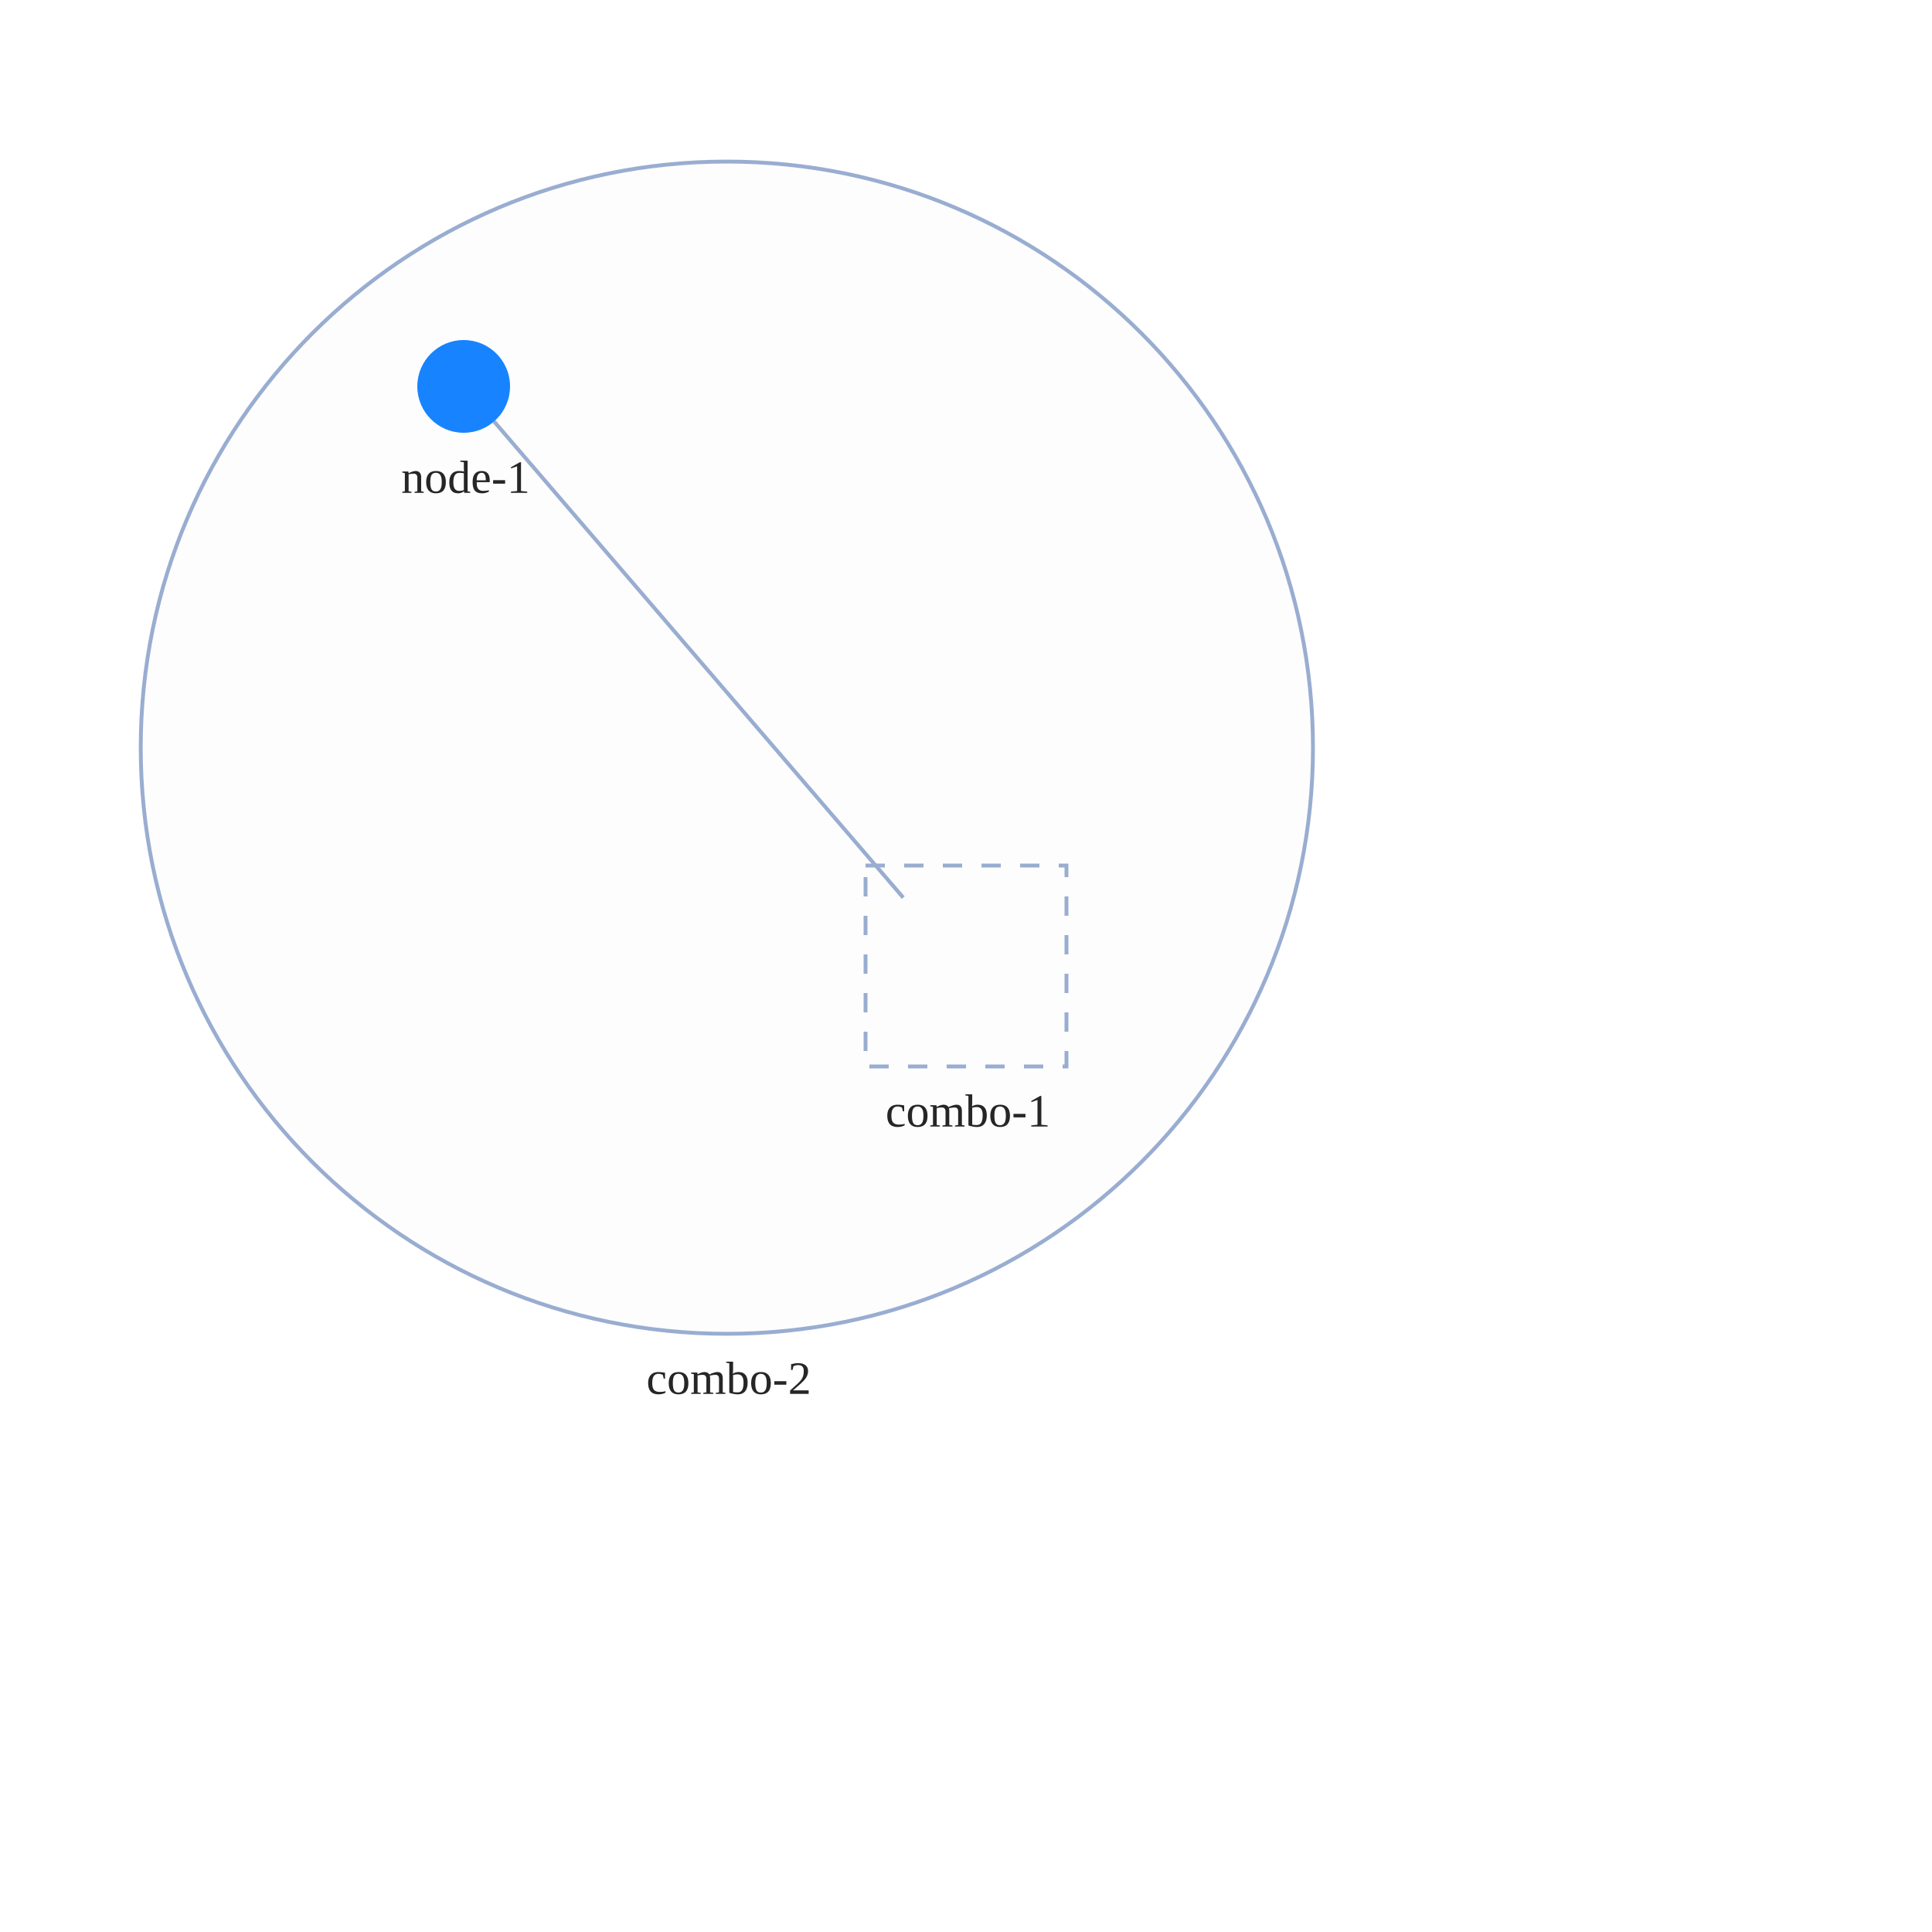
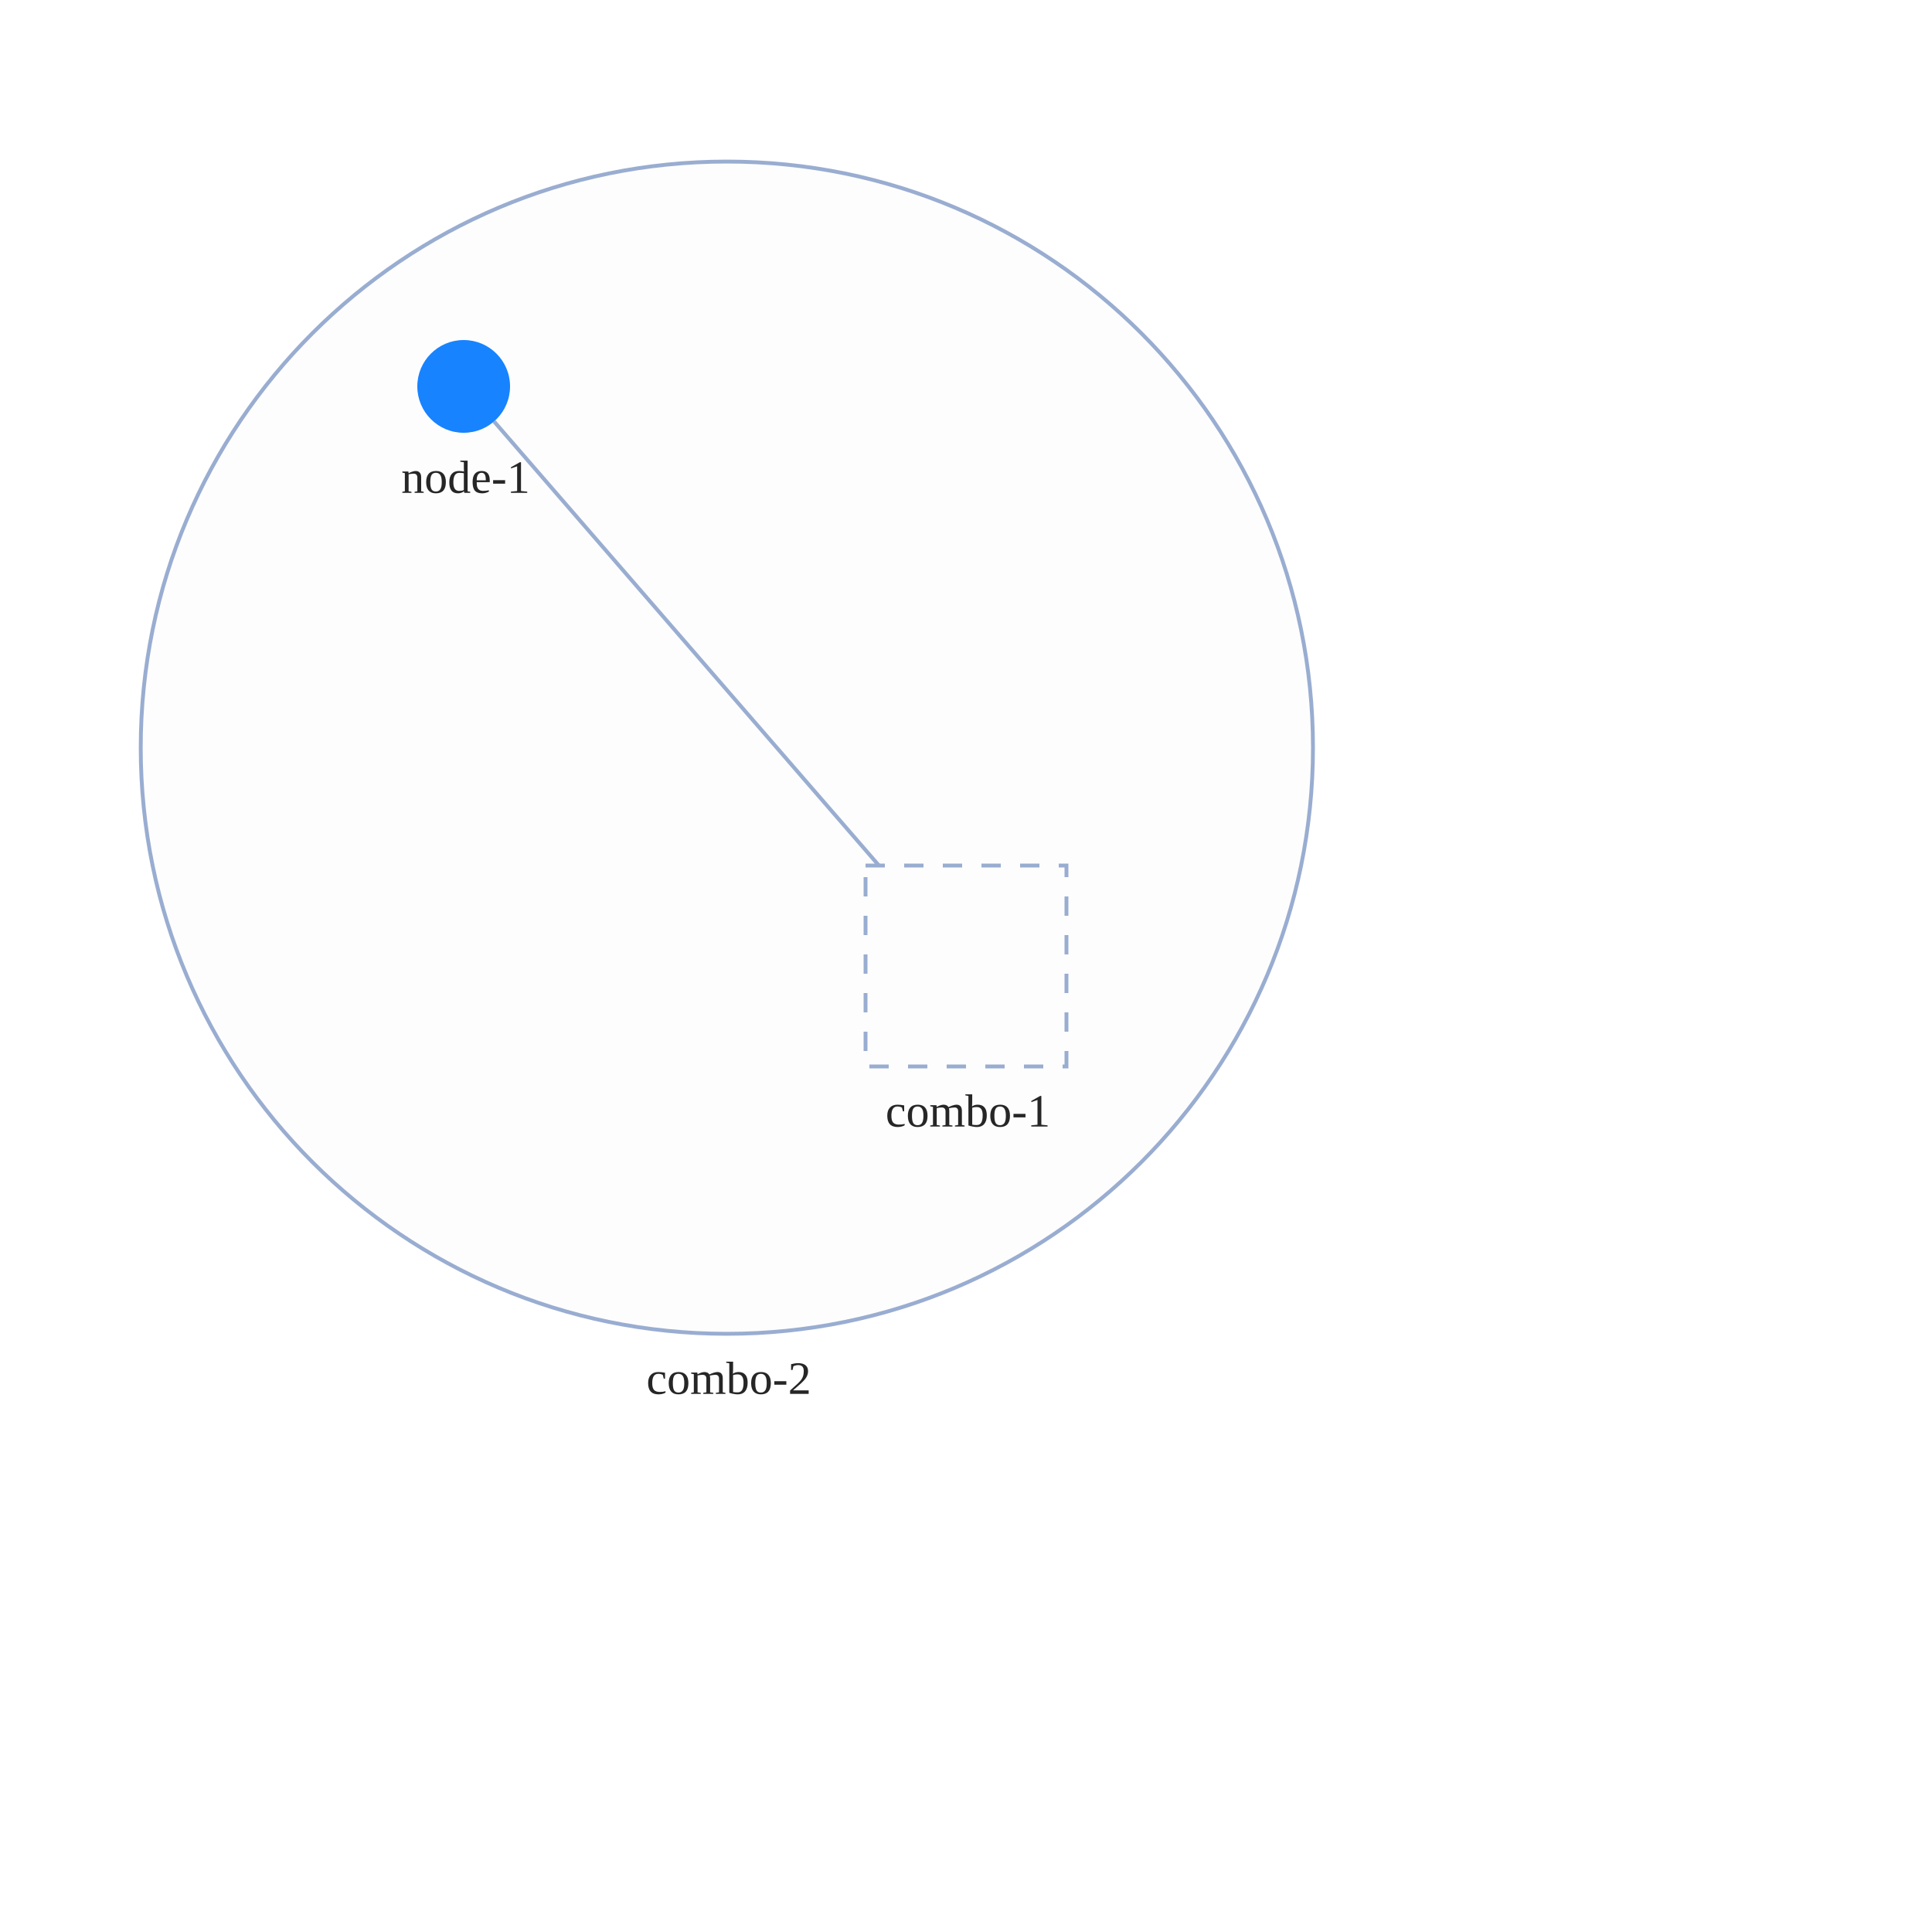
<svg xmlns="http://www.w3.org/2000/svg" width="500" height="500" style="background: transparent; position: absolute; outline: none;" color-interpolation-filters="sRGB" tabindex="1">
  <defs />
  <g>
    <g fill="none">
      <g fill="none">
        <g fill="none" x="188.11" y="193.5" transform="matrix(1,0,0,1,188.11,193.5)">
          <g>
            <circle fill="rgba(253,253,253,1)" stroke-dasharray="0,0" stroke-width="1" stroke="rgba(153,173,209,1)" r="151.687" />
          </g>
          <g fill="none" transform="matrix(1,0,0,1,0,151.6873)">
            <g>
              <text fill="rgba(0,0,0,0.851)" dominant-baseline="central" paint-order="stroke" dx="0.5" dy="11.5px" font-size="12" text-anchor="middle" font-weight="400">
                combo-2
              </text>
            </g>
          </g>
        </g>
        <g fill="none" x="250" y="250" transform="matrix(1,0,0,1,250,250)">
          <g>
            <path fill="rgba(253,253,253,1)" d="M -26,-26 l 52,0 l 0,52 l-52 0 z" stroke-dasharray="5,5" stroke-width="1" stroke="rgba(153,173,209,1)" width="52" height="52" x="-26" y="-26" />
          </g>
          <g fill="none" transform="matrix(1,0,0,1,0,26)">
            <g>
              <text fill="rgba(0,0,0,0.851)" dominant-baseline="central" paint-order="stroke" dx="0.5" dy="11.5px" font-size="12" text-anchor="middle" font-weight="400">
                combo-1
              </text>
            </g>
          </g>
        </g>
      </g>
      <g fill="none">
        <g fill="none" marker-start="false" marker-end="false">
          <g fill="none" marker-start="false" marker-end="false" stroke="transparent" stroke-width="3" />
          <g>
-             <path fill="none" d="M 127.859,109.068 L 233.762,232.308" stroke-width="1" stroke="rgba(153,173,209,1)" />
+             <path fill="none" d="M 127.859,109.068 L 227.467,224" stroke-width="1" stroke="rgba(153,173,209,1)" />
            <path fill="none" d="M 130.49,105.828 L 289.51,194.172" stroke-width="3" stroke="transparent" />
          </g>
        </g>
      </g>
      <g fill="none">
        <g fill="none" x="120" y="100" transform="matrix(1,0,0,1,120,100)">
          <g>
            <circle fill="rgba(23,131,255,1)" stroke-width="0" stroke="rgba(0,0,0,1)" r="12" />
          </g>
          <g fill="none" transform="matrix(1,0,0,1,0,12)">
            <g>
              <text fill="rgba(0,0,0,0.851)" dominant-baseline="central" paint-order="stroke" dx="0.5" dy="11.5px" font-size="12" text-anchor="middle" font-weight="400">
                node-1
              </text>
            </g>
          </g>
        </g>
      </g>
    </g>
  </g>
</svg>
